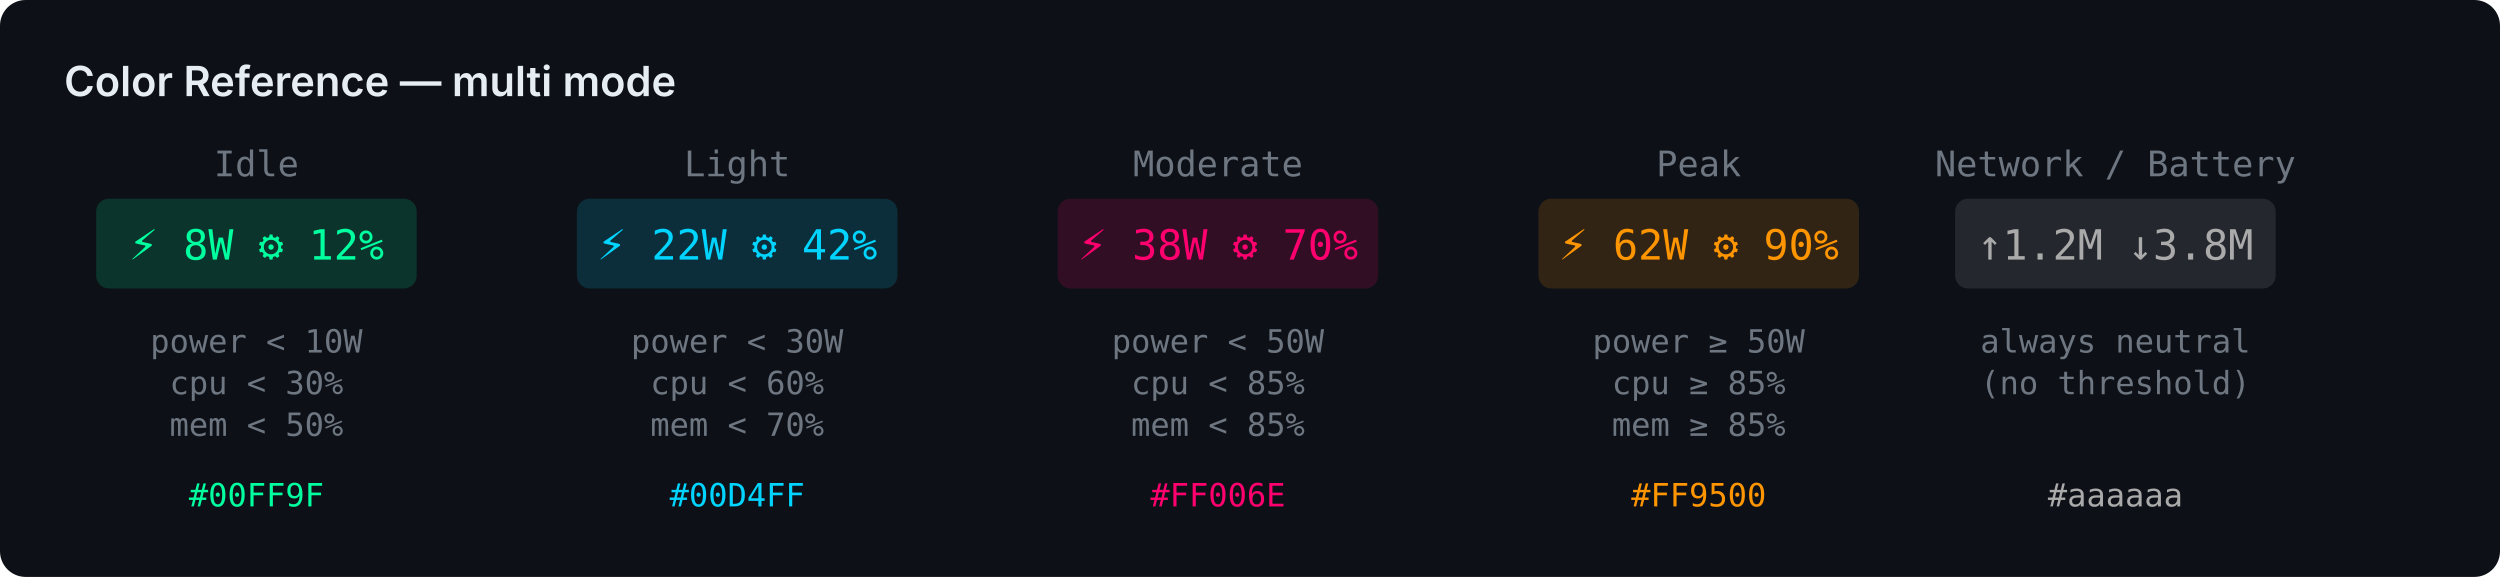
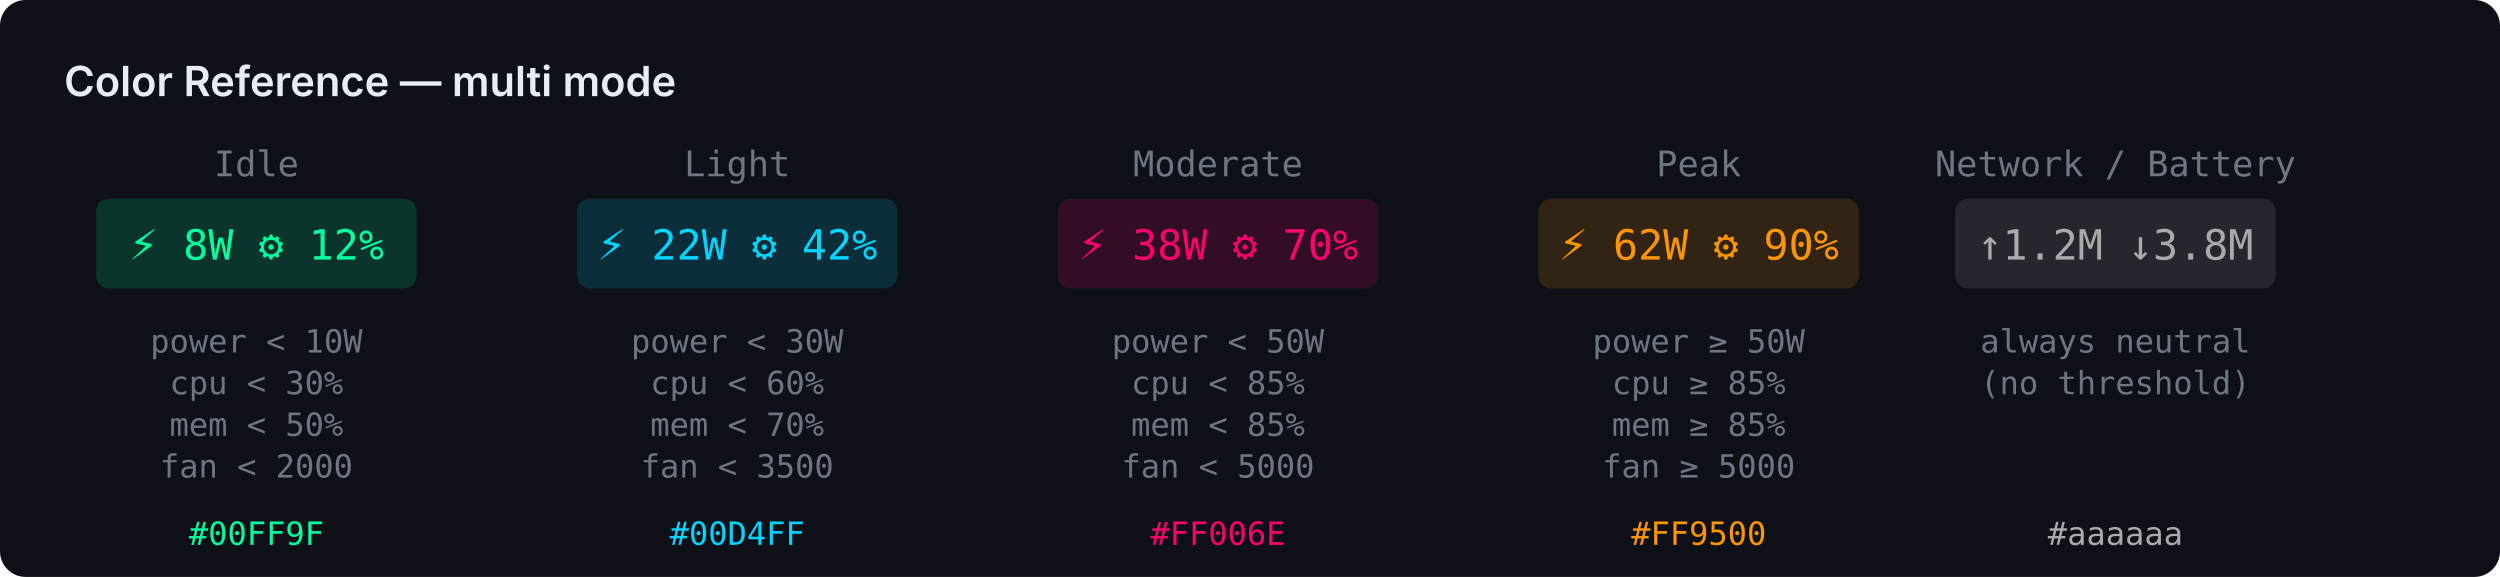
<svg xmlns="http://www.w3.org/2000/svg" viewBox="0 0 780 180" width="780" height="180">
  <rect width="780" height="180" rx="8" fill="#0d1117" />
  <text x="20" y="30" font-family="-apple-system, BlinkMacSystemFont, 'Segoe UI', sans-serif" font-size="13" font-weight="600" fill="#e6edf3">Color Reference — multi mode</text>
  <text x="80" y="55" text-anchor="middle" font-family="'SF Mono','Fira Code',monospace" font-size="11" fill="#6e7681">Idle</text>
  <text x="230" y="55" text-anchor="middle" font-family="'SF Mono','Fira Code',monospace" font-size="11" fill="#6e7681">Light</text>
  <text x="380" y="55" text-anchor="middle" font-family="'SF Mono','Fira Code',monospace" font-size="11" fill="#6e7681">Moderate</text>
  <text x="530" y="55" text-anchor="middle" font-family="'SF Mono','Fira Code',monospace" font-size="11" fill="#6e7681">Peak</text>
  <text x="660" y="55" text-anchor="middle" font-family="'SF Mono','Fira Code',monospace" font-size="11" fill="#6e7681">Network / Battery</text>
  <rect x="30" y="62" width="100" height="28" rx="4" fill="#00FF9F" opacity="0.15" />
  <rect x="180" y="62" width="100" height="28" rx="4" fill="#00D4FF" opacity="0.15" />
  <rect x="330" y="62" width="100" height="28" rx="4" fill="#FF006E" opacity="0.15" />
  <rect x="480" y="62" width="100" height="28" rx="4" fill="#FF9500" opacity="0.15" />
  <rect x="610" y="62" width="100" height="28" rx="4" fill="#aaaaaa" opacity="0.15" />
  <text x="80" y="81" text-anchor="middle" font-family="'SF Mono','Fira Code',monospace" font-size="13" fill="#00FF9F">⚡ 8W  ⚙ 12%</text>
  <text x="230" y="81" text-anchor="middle" font-family="'SF Mono','Fira Code',monospace" font-size="13" fill="#00D4FF">⚡ 22W  ⚙ 42%</text>
  <text x="380" y="81" text-anchor="middle" font-family="'SF Mono','Fira Code',monospace" font-size="13" fill="#FF006E">⚡ 38W  ⚙ 70%</text>
  <text x="530" y="81" text-anchor="middle" font-family="'SF Mono','Fira Code',monospace" font-size="13" fill="#FF9500">⚡ 62W  ⚙ 90%</text>
  <text x="660" y="81" text-anchor="middle" font-family="'SF Mono','Fira Code',monospace" font-size="13" fill="#aaaaaa">↑1.2M  ↓3.8M</text>
  <text x="80" y="110" text-anchor="middle" font-family="'SF Mono','Fira Code',monospace" font-size="10" fill="#6e7681">power &lt; 10W</text>
  <text x="80" y="123" text-anchor="middle" font-family="'SF Mono','Fira Code',monospace" font-size="10" fill="#6e7681">cpu &lt; 30%</text>
  <text x="80" y="136" text-anchor="middle" font-family="'SF Mono','Fira Code',monospace" font-size="10" fill="#6e7681">mem &lt; 50%</text>
+   <text x="80" y="149" text-anchor="middle" font-family="'SF Mono','Fira Code',monospace" font-size="10" fill="#6e7681">fan &lt; 2000</text>
  <text x="230" y="110" text-anchor="middle" font-family="'SF Mono','Fira Code',monospace" font-size="10" fill="#6e7681">power &lt; 30W</text>
  <text x="230" y="123" text-anchor="middle" font-family="'SF Mono','Fira Code',monospace" font-size="10" fill="#6e7681">cpu &lt; 60%</text>
  <text x="230" y="136" text-anchor="middle" font-family="'SF Mono','Fira Code',monospace" font-size="10" fill="#6e7681">mem &lt; 70%</text>
+   <text x="230" y="149" text-anchor="middle" font-family="'SF Mono','Fira Code',monospace" font-size="10" fill="#6e7681">fan &lt; 3500</text>
  <text x="380" y="110" text-anchor="middle" font-family="'SF Mono','Fira Code',monospace" font-size="10" fill="#6e7681">power &lt; 50W</text>
  <text x="380" y="123" text-anchor="middle" font-family="'SF Mono','Fira Code',monospace" font-size="10" fill="#6e7681">cpu &lt; 85%</text>
  <text x="380" y="136" text-anchor="middle" font-family="'SF Mono','Fira Code',monospace" font-size="10" fill="#6e7681">mem &lt; 85%</text>
+   <text x="380" y="149" text-anchor="middle" font-family="'SF Mono','Fira Code',monospace" font-size="10" fill="#6e7681">fan &lt; 5000</text>
  <text x="530" y="110" text-anchor="middle" font-family="'SF Mono','Fira Code',monospace" font-size="10" fill="#6e7681">power ≥ 50W</text>
  <text x="530" y="123" text-anchor="middle" font-family="'SF Mono','Fira Code',monospace" font-size="10" fill="#6e7681">cpu ≥ 85%</text>
  <text x="530" y="136" text-anchor="middle" font-family="'SF Mono','Fira Code',monospace" font-size="10" fill="#6e7681">mem ≥ 85%</text>
+   <text x="530" y="149" text-anchor="middle" font-family="'SF Mono','Fira Code',monospace" font-size="10" fill="#6e7681">fan ≥ 5000</text>
  <text x="660" y="110" text-anchor="middle" font-family="'SF Mono','Fira Code',monospace" font-size="10" fill="#6e7681">always neutral</text>
  <text x="660" y="123" text-anchor="middle" font-family="'SF Mono','Fira Code',monospace" font-size="10" fill="#6e7681">(no threshold)</text>
-   <text x="80" y="158" text-anchor="middle" font-family="'SF Mono','Fira Code',monospace" font-size="10" fill="#00FF9F">#00FF9F</text>
-   <text x="230" y="158" text-anchor="middle" font-family="'SF Mono','Fira Code',monospace" font-size="10" fill="#00D4FF">#00D4FF</text>
-   <text x="380" y="158" text-anchor="middle" font-family="'SF Mono','Fira Code',monospace" font-size="10" fill="#FF006E">#FF006E</text>
-   <text x="530" y="158" text-anchor="middle" font-family="'SF Mono','Fira Code',monospace" font-size="10" fill="#FF9500">#FF9500</text>
-   <text x="660" y="158" text-anchor="middle" font-family="'SF Mono','Fira Code',monospace" font-size="10" fill="#aaaaaa">#aaaaaa</text>
+   <text x="80" y="170" text-anchor="middle" font-family="'SF Mono','Fira Code',monospace" font-size="10" fill="#00FF9F">#00FF9F</text>
+   <text x="230" y="170" text-anchor="middle" font-family="'SF Mono','Fira Code',monospace" font-size="10" fill="#00D4FF">#00D4FF</text>
+   <text x="380" y="170" text-anchor="middle" font-family="'SF Mono','Fira Code',monospace" font-size="10" fill="#FF006E">#FF006E</text>
+   <text x="530" y="170" text-anchor="middle" font-family="'SF Mono','Fira Code',monospace" font-size="10" fill="#FF9500">#FF9500</text>
+   <text x="660" y="170" text-anchor="middle" font-family="'SF Mono','Fira Code',monospace" font-size="10" fill="#aaaaaa">#aaaaaa</text>
</svg>
